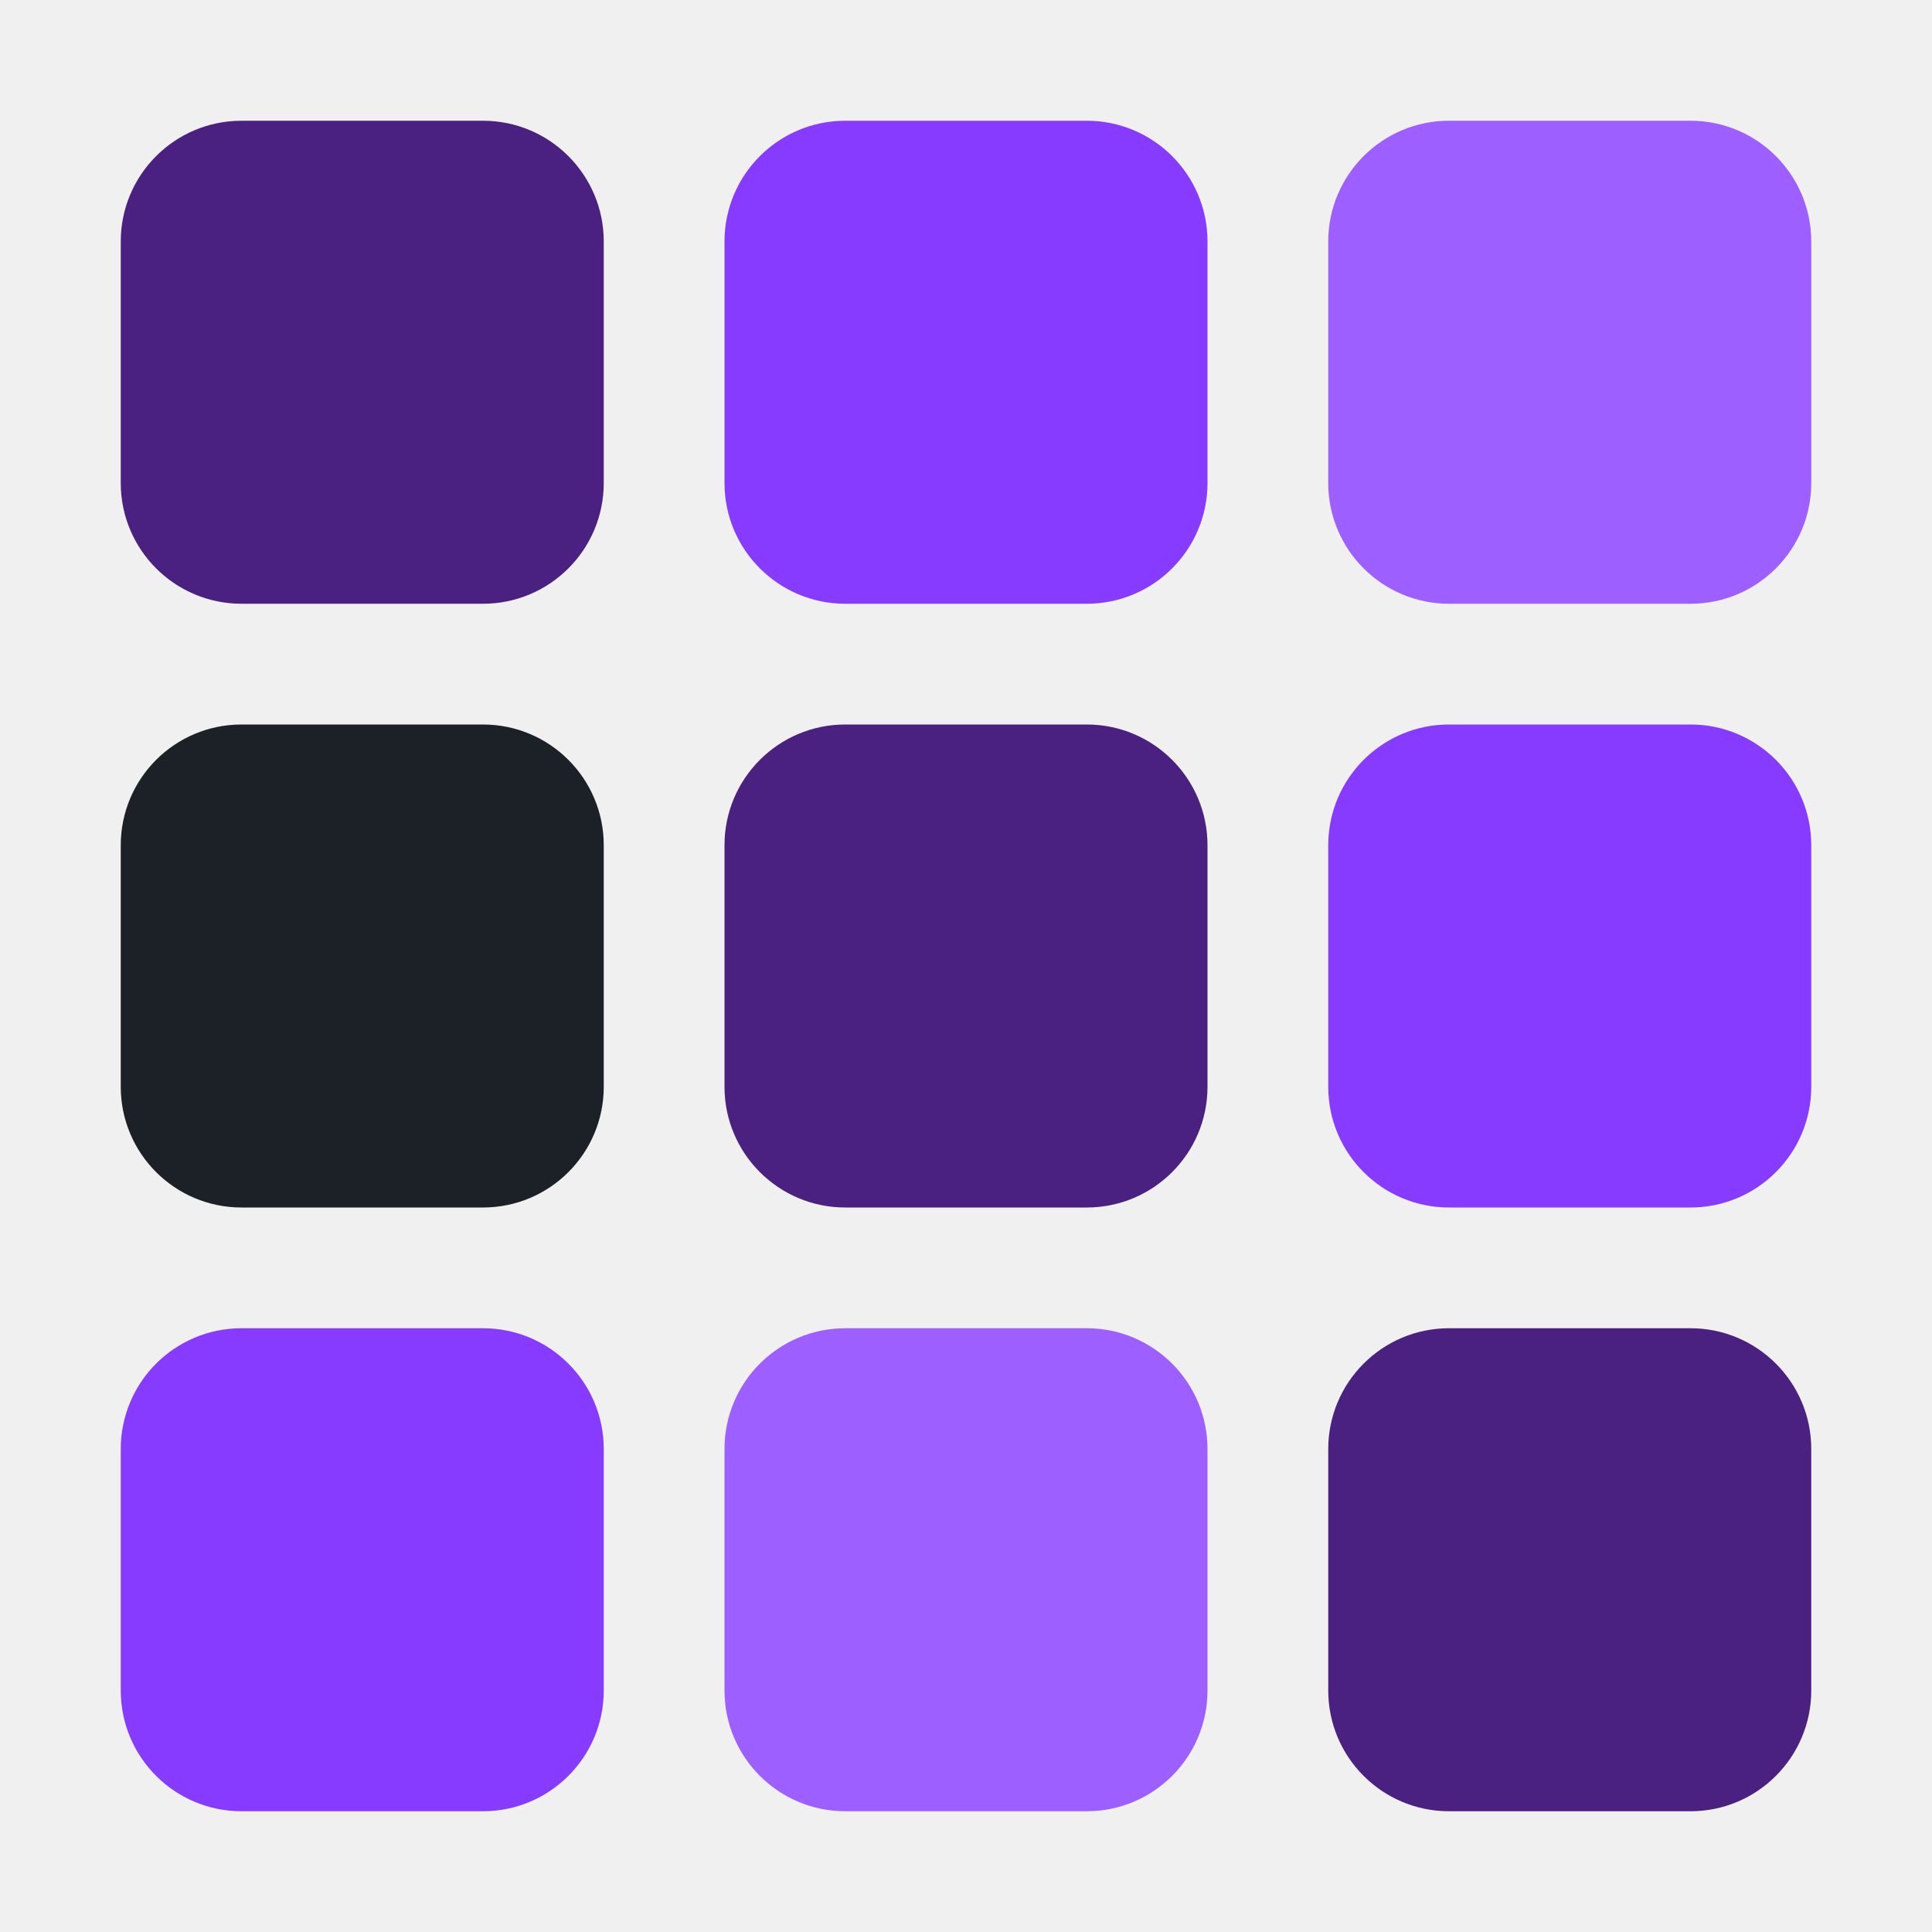
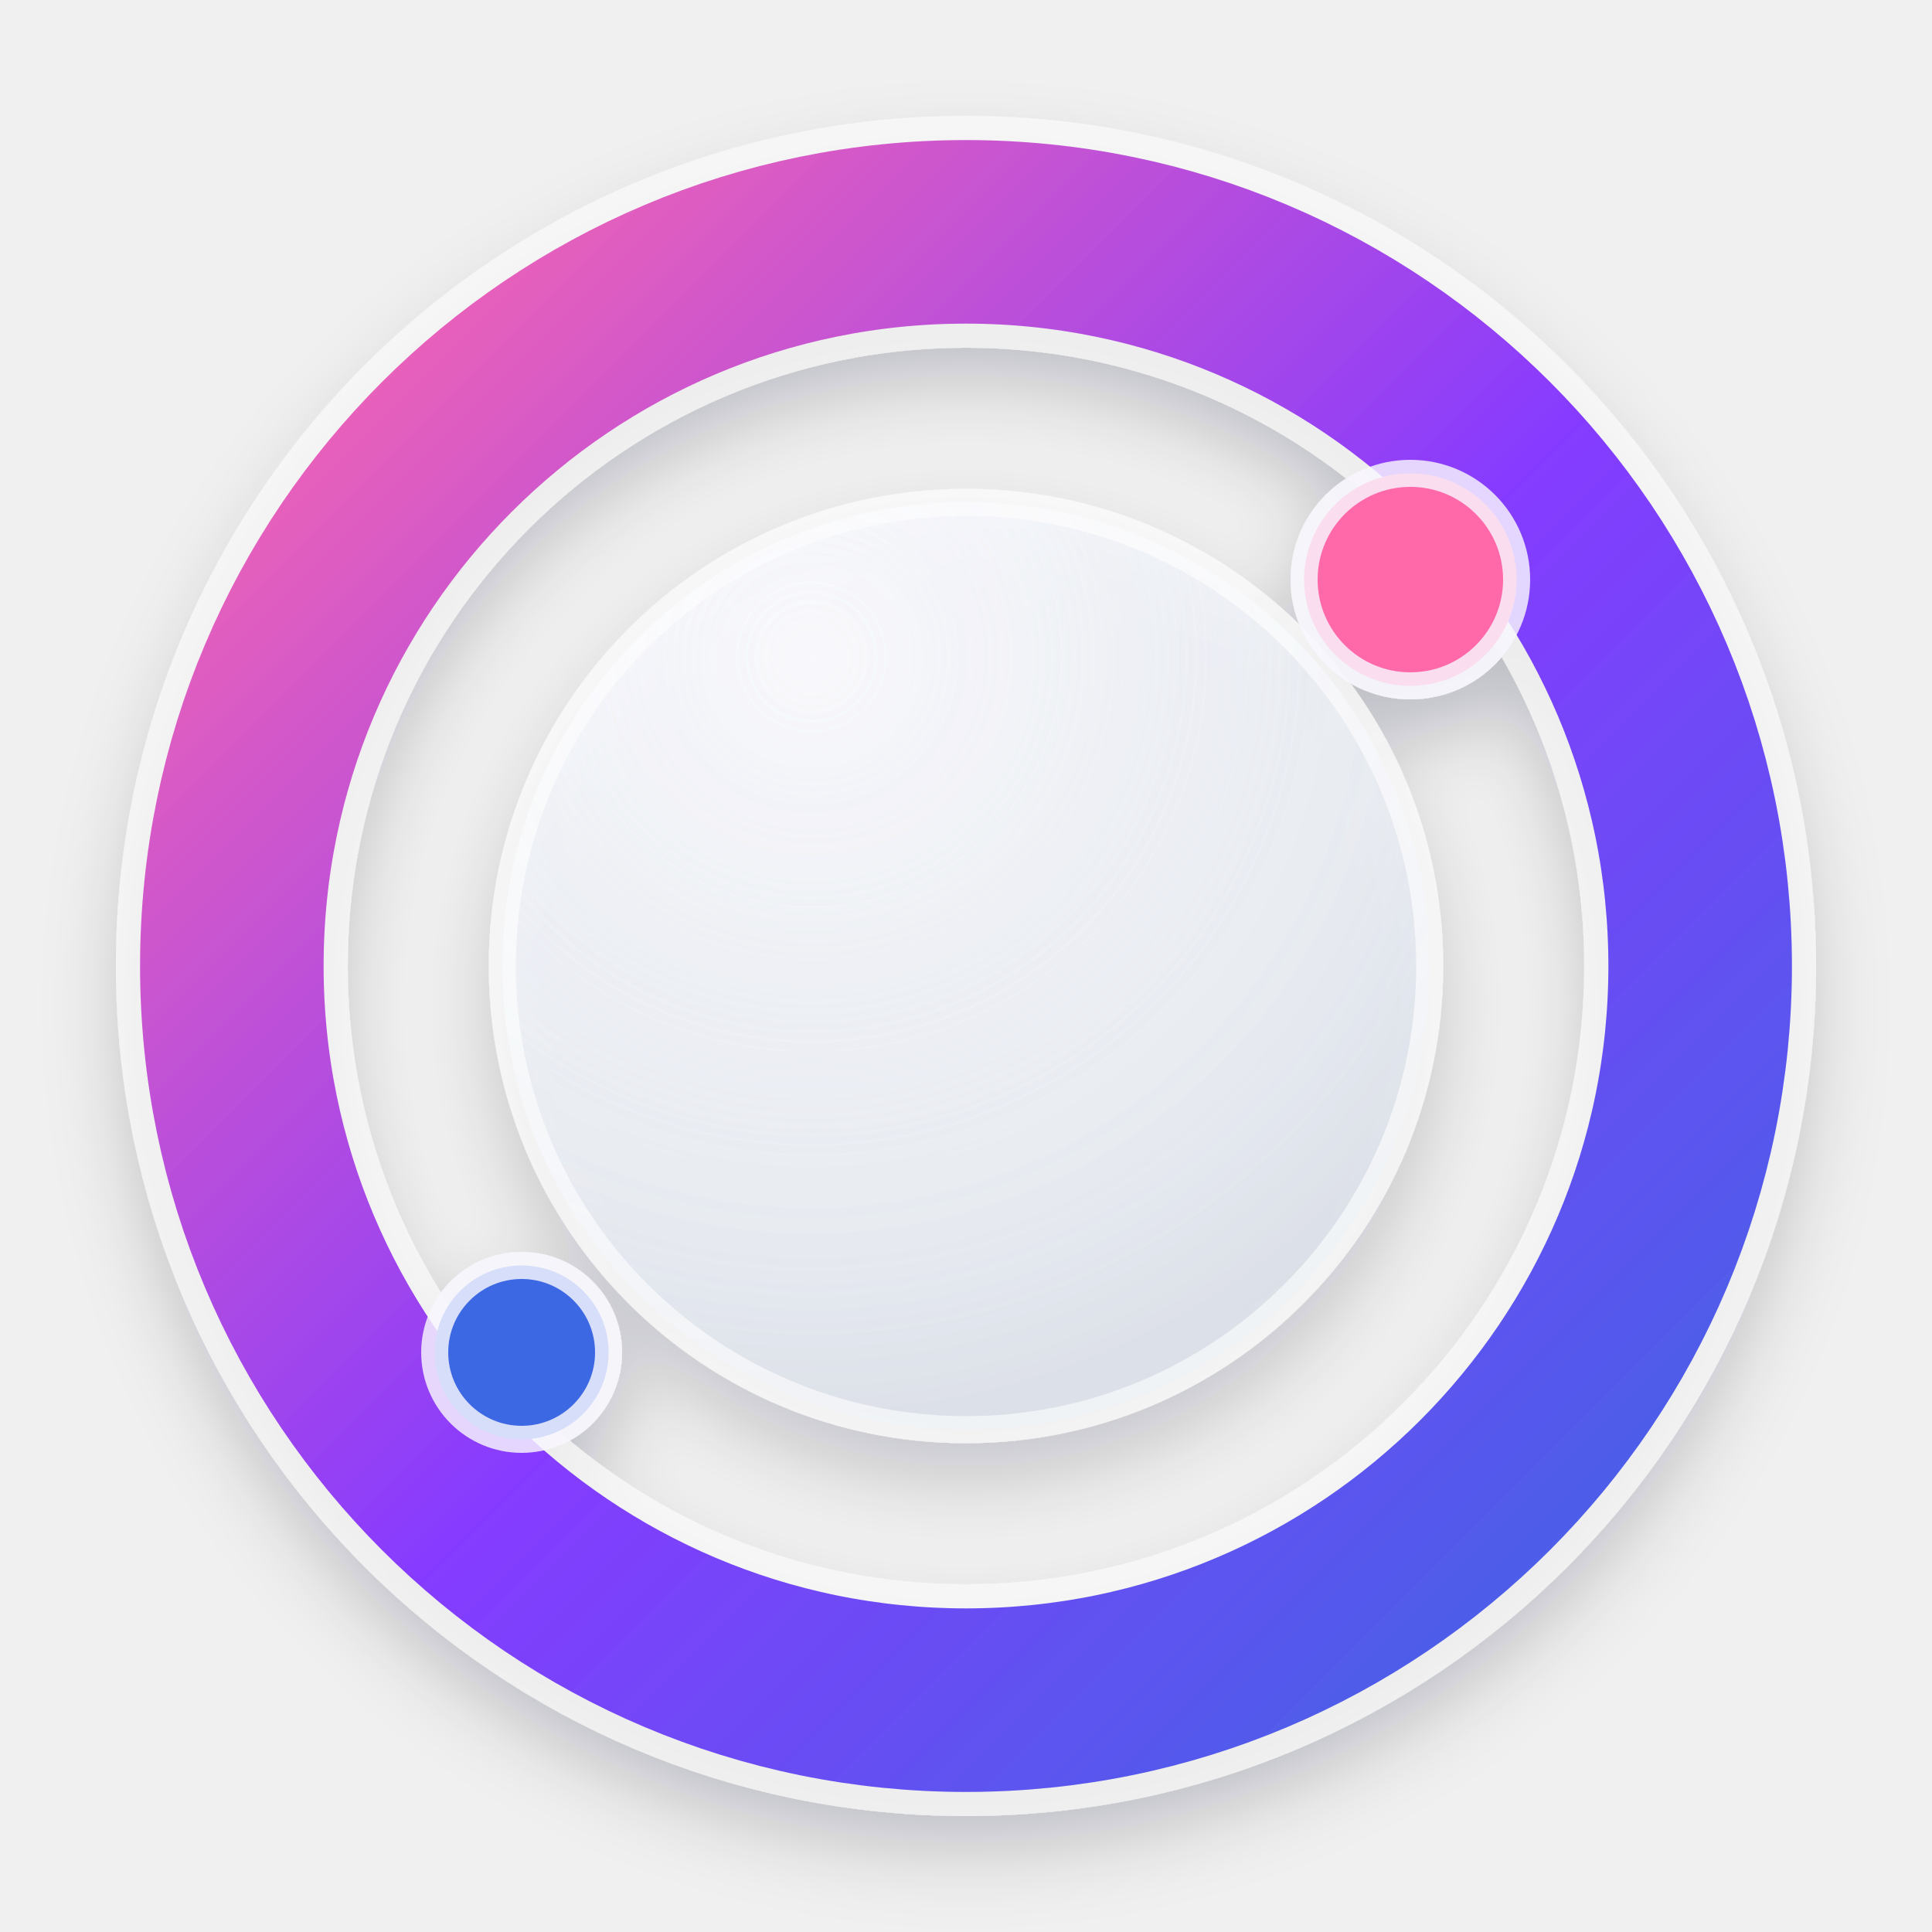
- <svg xmlns="http://www.w3.org/2000/svg" width="32" height="32" viewBox="0 0 32 32">
-   <rect x="2" y="2" width="8" height="8" rx="2" fill="#4a2080" />
-   <rect x="12" y="2" width="8" height="8" rx="2" fill="#863bff" />
-   <rect x="22" y="2" width="8" height="8" rx="2" fill="#9d5fff" />
-   <rect x="2" y="12" width="8" height="8" rx="2" fill="#1c2128" />
-   <rect x="12" y="12" width="8" height="8" rx="2" fill="#4a2080" />
-   <rect x="22" y="12" width="8" height="8" rx="2" fill="#863bff" />
-   <rect x="2" y="22" width="8" height="8" rx="2" fill="#863bff" />
-   <rect x="12" y="22" width="8" height="8" rx="2" fill="#9d5fff" />
-   <rect x="22" y="22" width="8" height="8" rx="2" fill="#4a2080" />
+ <svg xmlns="http://www.w3.org/2000/svg" width="32" height="32" viewBox="0 0 100 100" role="img" aria-label="ChuMaiNichi">
+   <defs>
+     <linearGradient id="mark-gradient" x1="12" y1="12" x2="88" y2="88" gradientUnits="userSpaceOnUse">
+       <stop offset="0%" stop-color="#ff69aa" />
+       <stop offset="52%" stop-color="#863bff" />
+       <stop offset="100%" stop-color="#3d67e3" />
+     </linearGradient>
+     <radialGradient id="mark-core" cx="42" cy="34" r="44" gradientUnits="userSpaceOnUse">
+       <stop offset="0%" stop-color="#fbfbff" stop-opacity="0.92" />
+       <stop offset="62%" stop-color="#edf1f8" stop-opacity="0.72" />
+       <stop offset="100%" stop-color="#d7dde8" stop-opacity="0.82" />
+     </radialGradient>
+     <filter id="mark-shadow" x="-20%" y="-20%" width="140%" height="140%">
+       <feDropShadow dx="0" dy="2" stdDeviation="2" flood-color="#141821" flood-opacity="0.22" />
+     </filter>
+   </defs>
+   <g filter="url(#mark-shadow)">
+     <circle cx="50" cy="50" r="24" fill="url(#mark-core)" stroke="#ffffff" stroke-opacity="0.58" stroke-width="1.4" />
+     <path d="M 50, 50 m -38, 0 a 38,38 0 1,1 76,0 a 38,38 0 1,1 -76,0" fill="none" stroke="#ffffff" stroke-opacity="0.5" stroke-width="12" />
+     <path d="M 50, 50 m -38, 0 a 38,38 0 1,1 76,0 a 38,38 0 1,1 -76,0" fill="none" stroke="url(#mark-gradient)" stroke-linecap="round" stroke-width="9.5" />
+     <circle cx="73" cy="30" r="5.5" fill="#ff69aa" stroke="#f8f7ff" stroke-opacity="0.82" stroke-width="1.4" />
+     <circle cx="27" cy="70" r="4.5" fill="#3d67e3" stroke="#f8f7ff" stroke-opacity="0.82" stroke-width="1.4" />
+   </g>
</svg>
